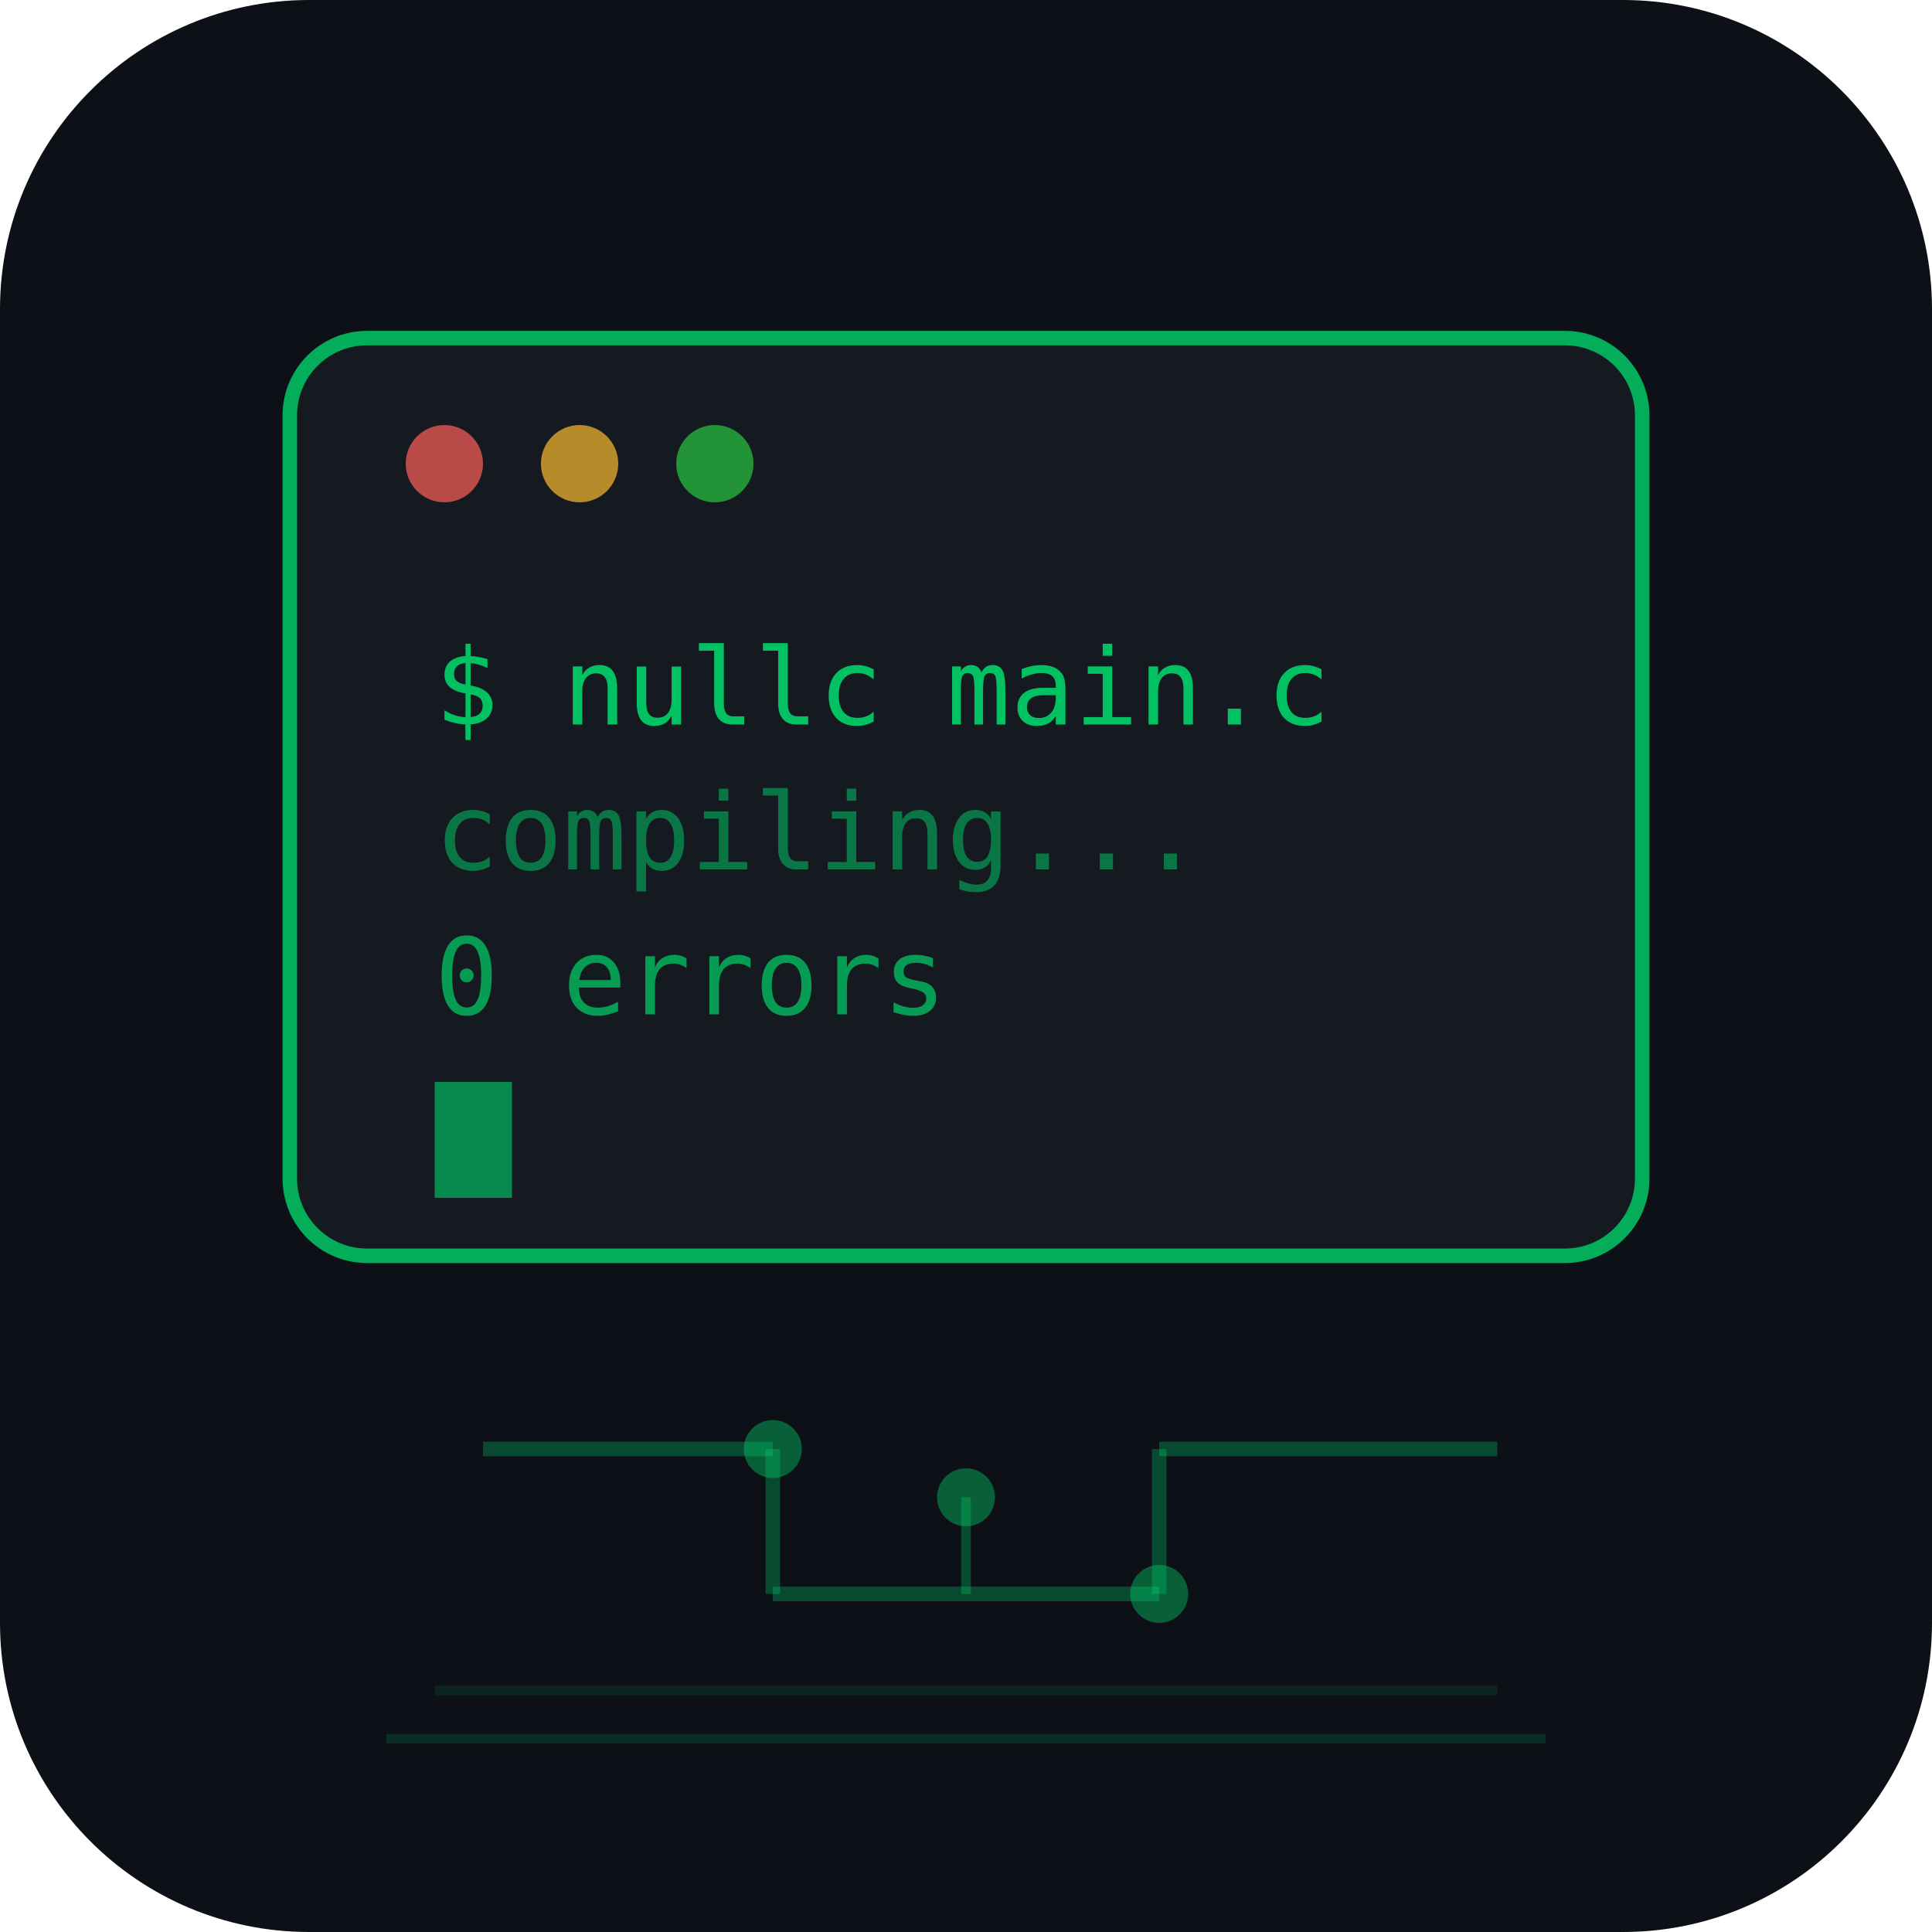
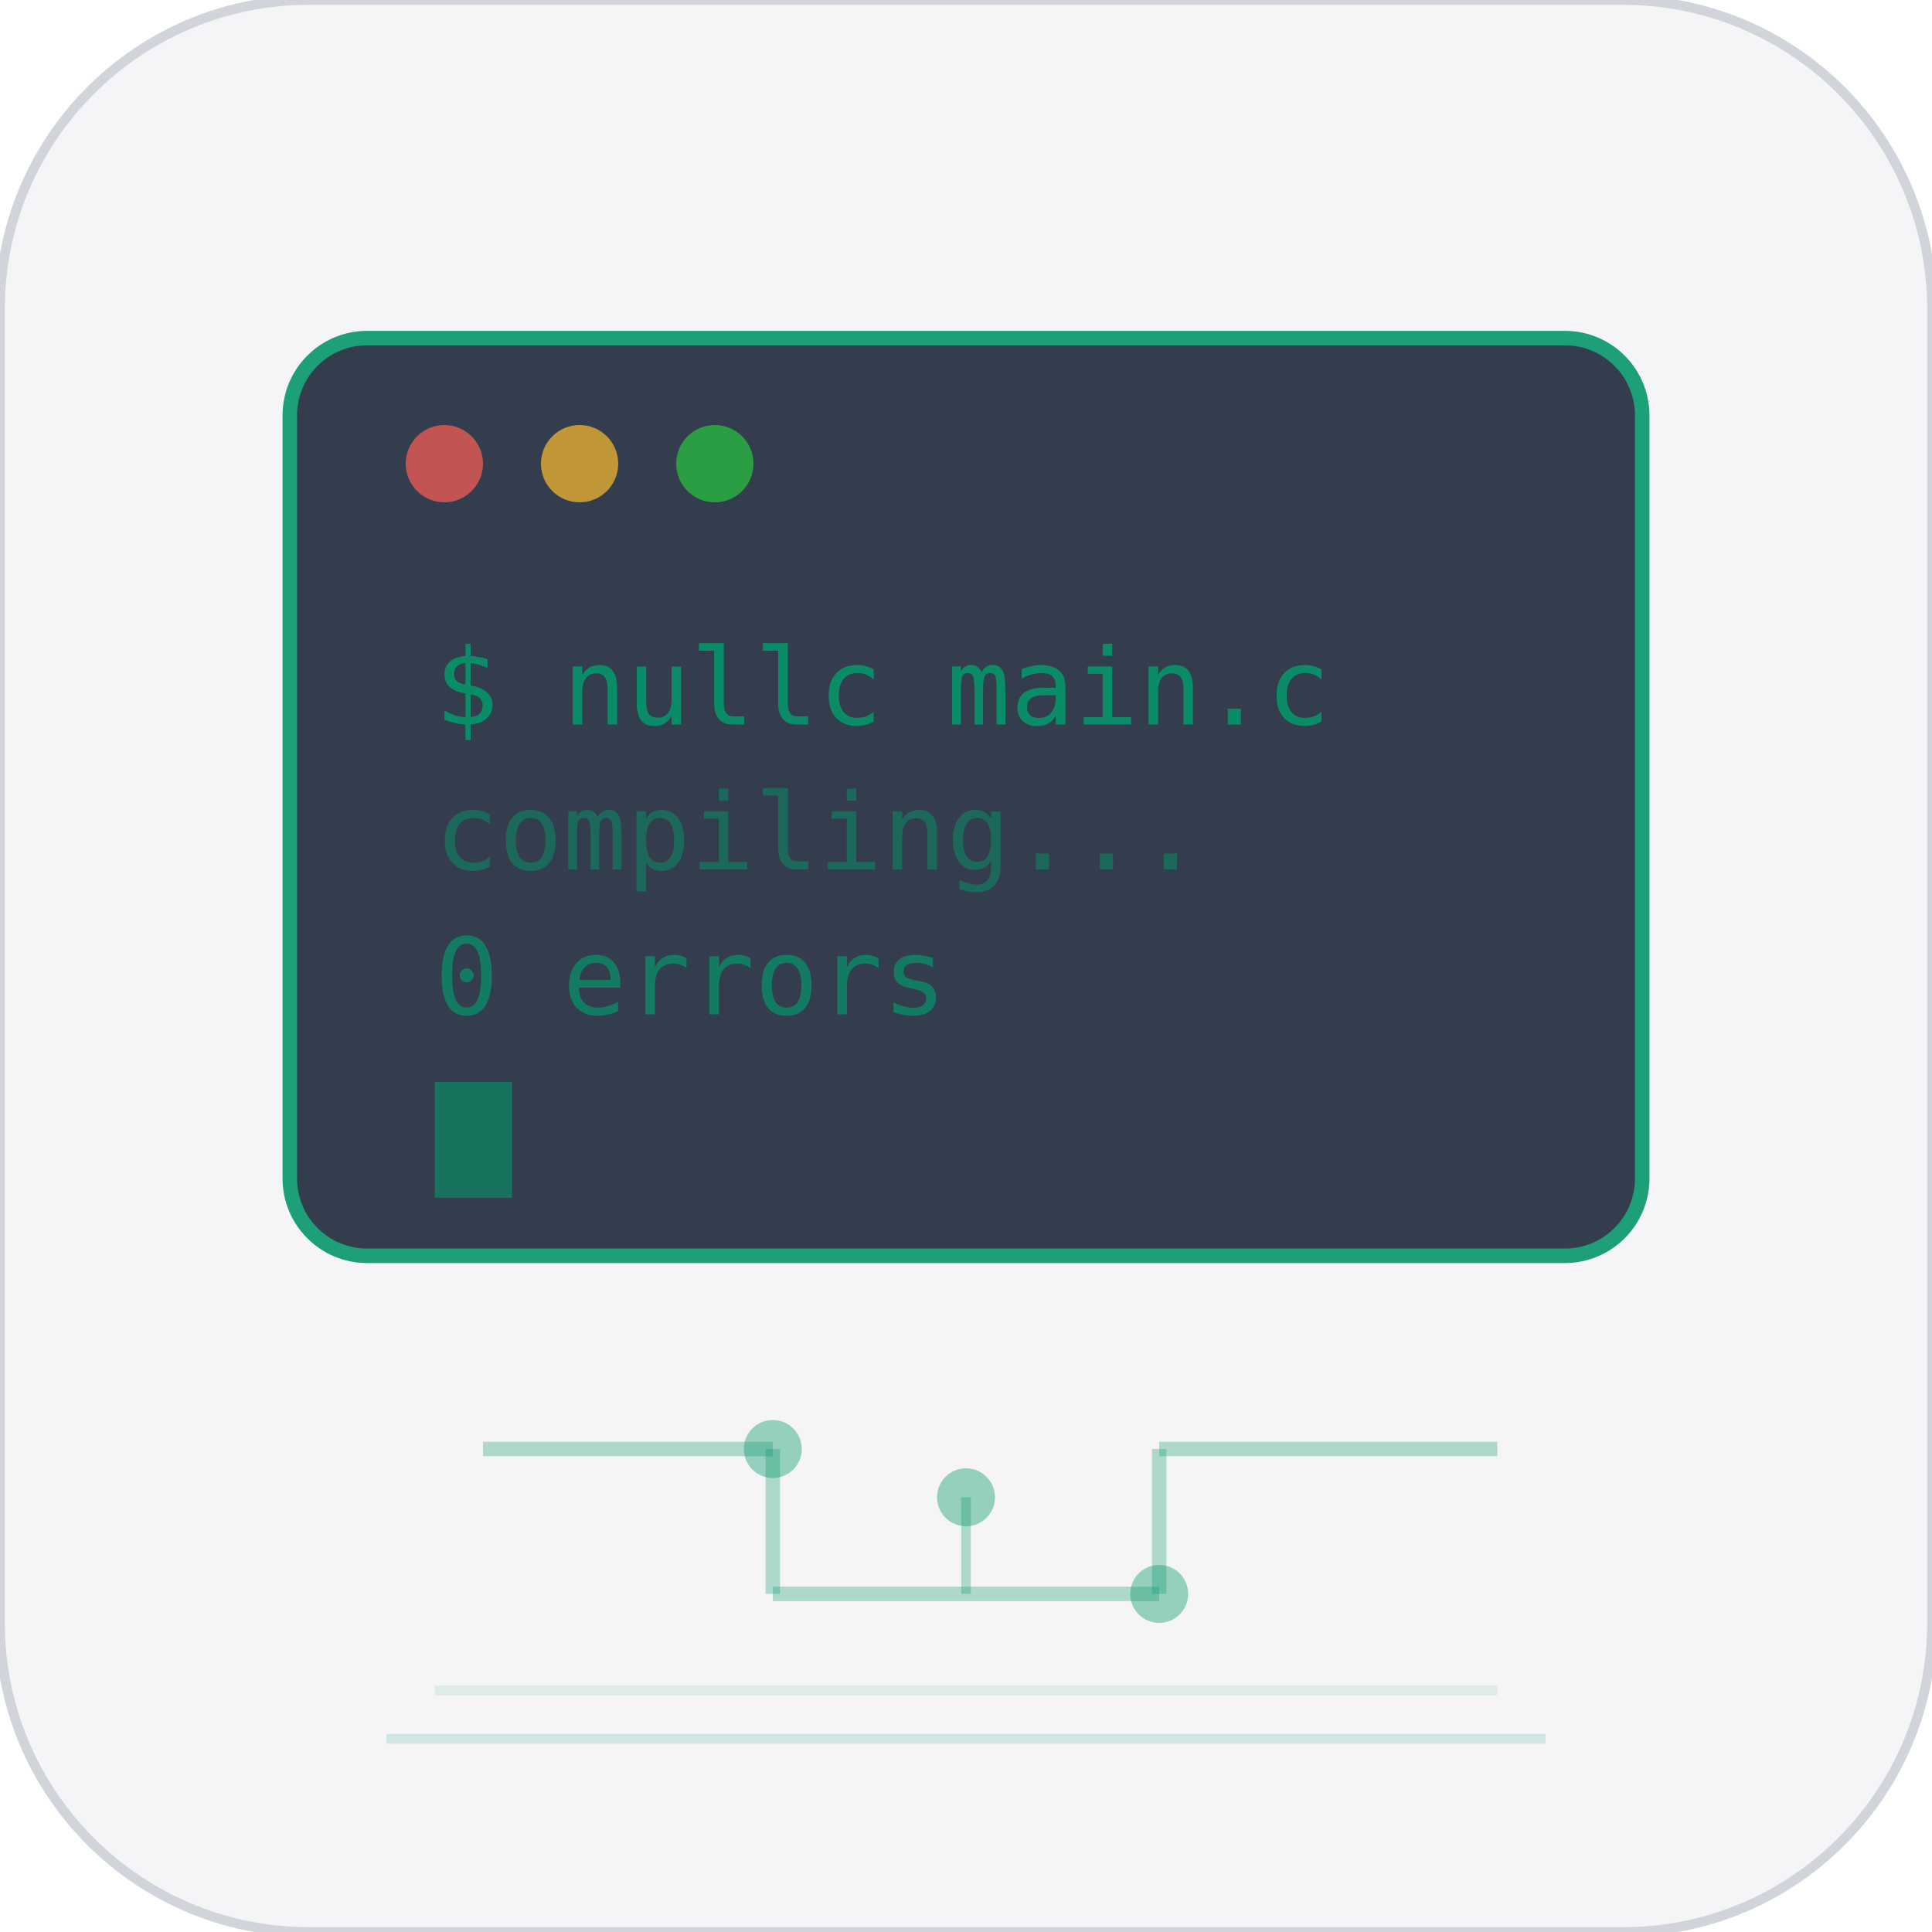
<svg xmlns="http://www.w3.org/2000/svg" viewBox="0 0 200 200" width="200" height="200">
-   <rect width="200" height="200" rx="32" fill="#0d1117" />
-   <rect x="30" y="35" width="140" height="95" rx="8" fill="#161b22" stroke="#00d46a" stroke-width="1.5" opacity="0.8" />
+   <rect width="200" height="200" rx="32" fill="#f5f5f7" stroke="#d1d5db" stroke-width="1" />
+   <rect x="30" y="35" width="140" height="95" rx="8" fill="#1e293b" stroke="#059669" stroke-width="1.5" opacity="0.9" />
  <circle cx="46" cy="48" r="4" fill="#ff5f57" opacity="0.7" />
  <circle cx="60" cy="48" r="4" fill="#febc2e" opacity="0.7" />
  <circle cx="74" cy="48" r="4" fill="#28c840" opacity="0.7" />
-   <text x="45" y="75" font-family="monospace" font-size="11" fill="#00d46a" opacity="0.9">$ nullc main.c</text>
-   <text x="45" y="90" font-family="monospace" font-size="11" fill="#00d46a" opacity="0.5">compiling...</text>
-   <text x="45" y="105" font-family="monospace" font-size="11" fill="#00d46a" opacity="0.7">0 errors</text>
-   <rect x="45" y="112" width="8" height="12" fill="#00d46a" opacity="0.6" />
-   <line x1="50" y1="150" x2="80" y2="150" stroke="#00d46a" stroke-width="1.5" opacity="0.3" />
-   <line x1="80" y1="150" x2="80" y2="165" stroke="#00d46a" stroke-width="1.5" opacity="0.3" />
-   <line x1="80" y1="165" x2="120" y2="165" stroke="#00d46a" stroke-width="1.5" opacity="0.3" />
-   <line x1="120" y1="165" x2="120" y2="150" stroke="#00d46a" stroke-width="1.5" opacity="0.3" />
-   <line x1="120" y1="150" x2="155" y2="150" stroke="#00d46a" stroke-width="1.5" opacity="0.3" />
-   <circle cx="80" cy="150" r="3" fill="#00d46a" opacity="0.4" />
-   <circle cx="120" cy="165" r="3" fill="#00d46a" opacity="0.4" />
-   <circle cx="100" cy="155" r="3" fill="#00d46a" opacity="0.4" />
-   <line x1="100" y1="155" x2="100" y2="165" stroke="#00d46a" stroke-width="1" opacity="0.3" />
-   <line x1="40" y1="180" x2="160" y2="180" stroke="#00d46a" stroke-width="1" opacity="0.15" />
-   <line x1="45" y1="175" x2="155" y2="175" stroke="#00d46a" stroke-width="1" opacity="0.1" />
+   <text x="45" y="75" font-family="monospace" font-size="11" fill="#059669" opacity="0.9">$ nullc main.c</text>
+   <text x="45" y="90" font-family="monospace" font-size="11" fill="#059669" opacity="0.5">compiling...</text>
+   <text x="45" y="105" font-family="monospace" font-size="11" fill="#059669" opacity="0.7">0 errors</text>
+   <rect x="45" y="112" width="8" height="12" fill="#059669" opacity="0.6" />
+   <line x1="50" y1="150" x2="80" y2="150" stroke="#059669" stroke-width="1.5" opacity="0.3" />
+   <line x1="80" y1="150" x2="80" y2="165" stroke="#059669" stroke-width="1.5" opacity="0.3" />
+   <line x1="80" y1="165" x2="120" y2="165" stroke="#059669" stroke-width="1.5" opacity="0.3" />
+   <line x1="120" y1="165" x2="120" y2="150" stroke="#059669" stroke-width="1.5" opacity="0.3" />
+   <line x1="120" y1="150" x2="155" y2="150" stroke="#059669" stroke-width="1.5" opacity="0.3" />
+   <circle cx="80" cy="150" r="3" fill="#059669" opacity="0.4" />
+   <circle cx="120" cy="165" r="3" fill="#059669" opacity="0.4" />
+   <circle cx="100" cy="155" r="3" fill="#059669" opacity="0.4" />
+   <line x1="100" y1="155" x2="100" y2="165" stroke="#059669" stroke-width="1" opacity="0.3" />
+   <line x1="40" y1="180" x2="160" y2="180" stroke="#059669" stroke-width="1" opacity="0.15" />
+   <line x1="45" y1="175" x2="155" y2="175" stroke="#059669" stroke-width="1" opacity="0.1" />
</svg>
